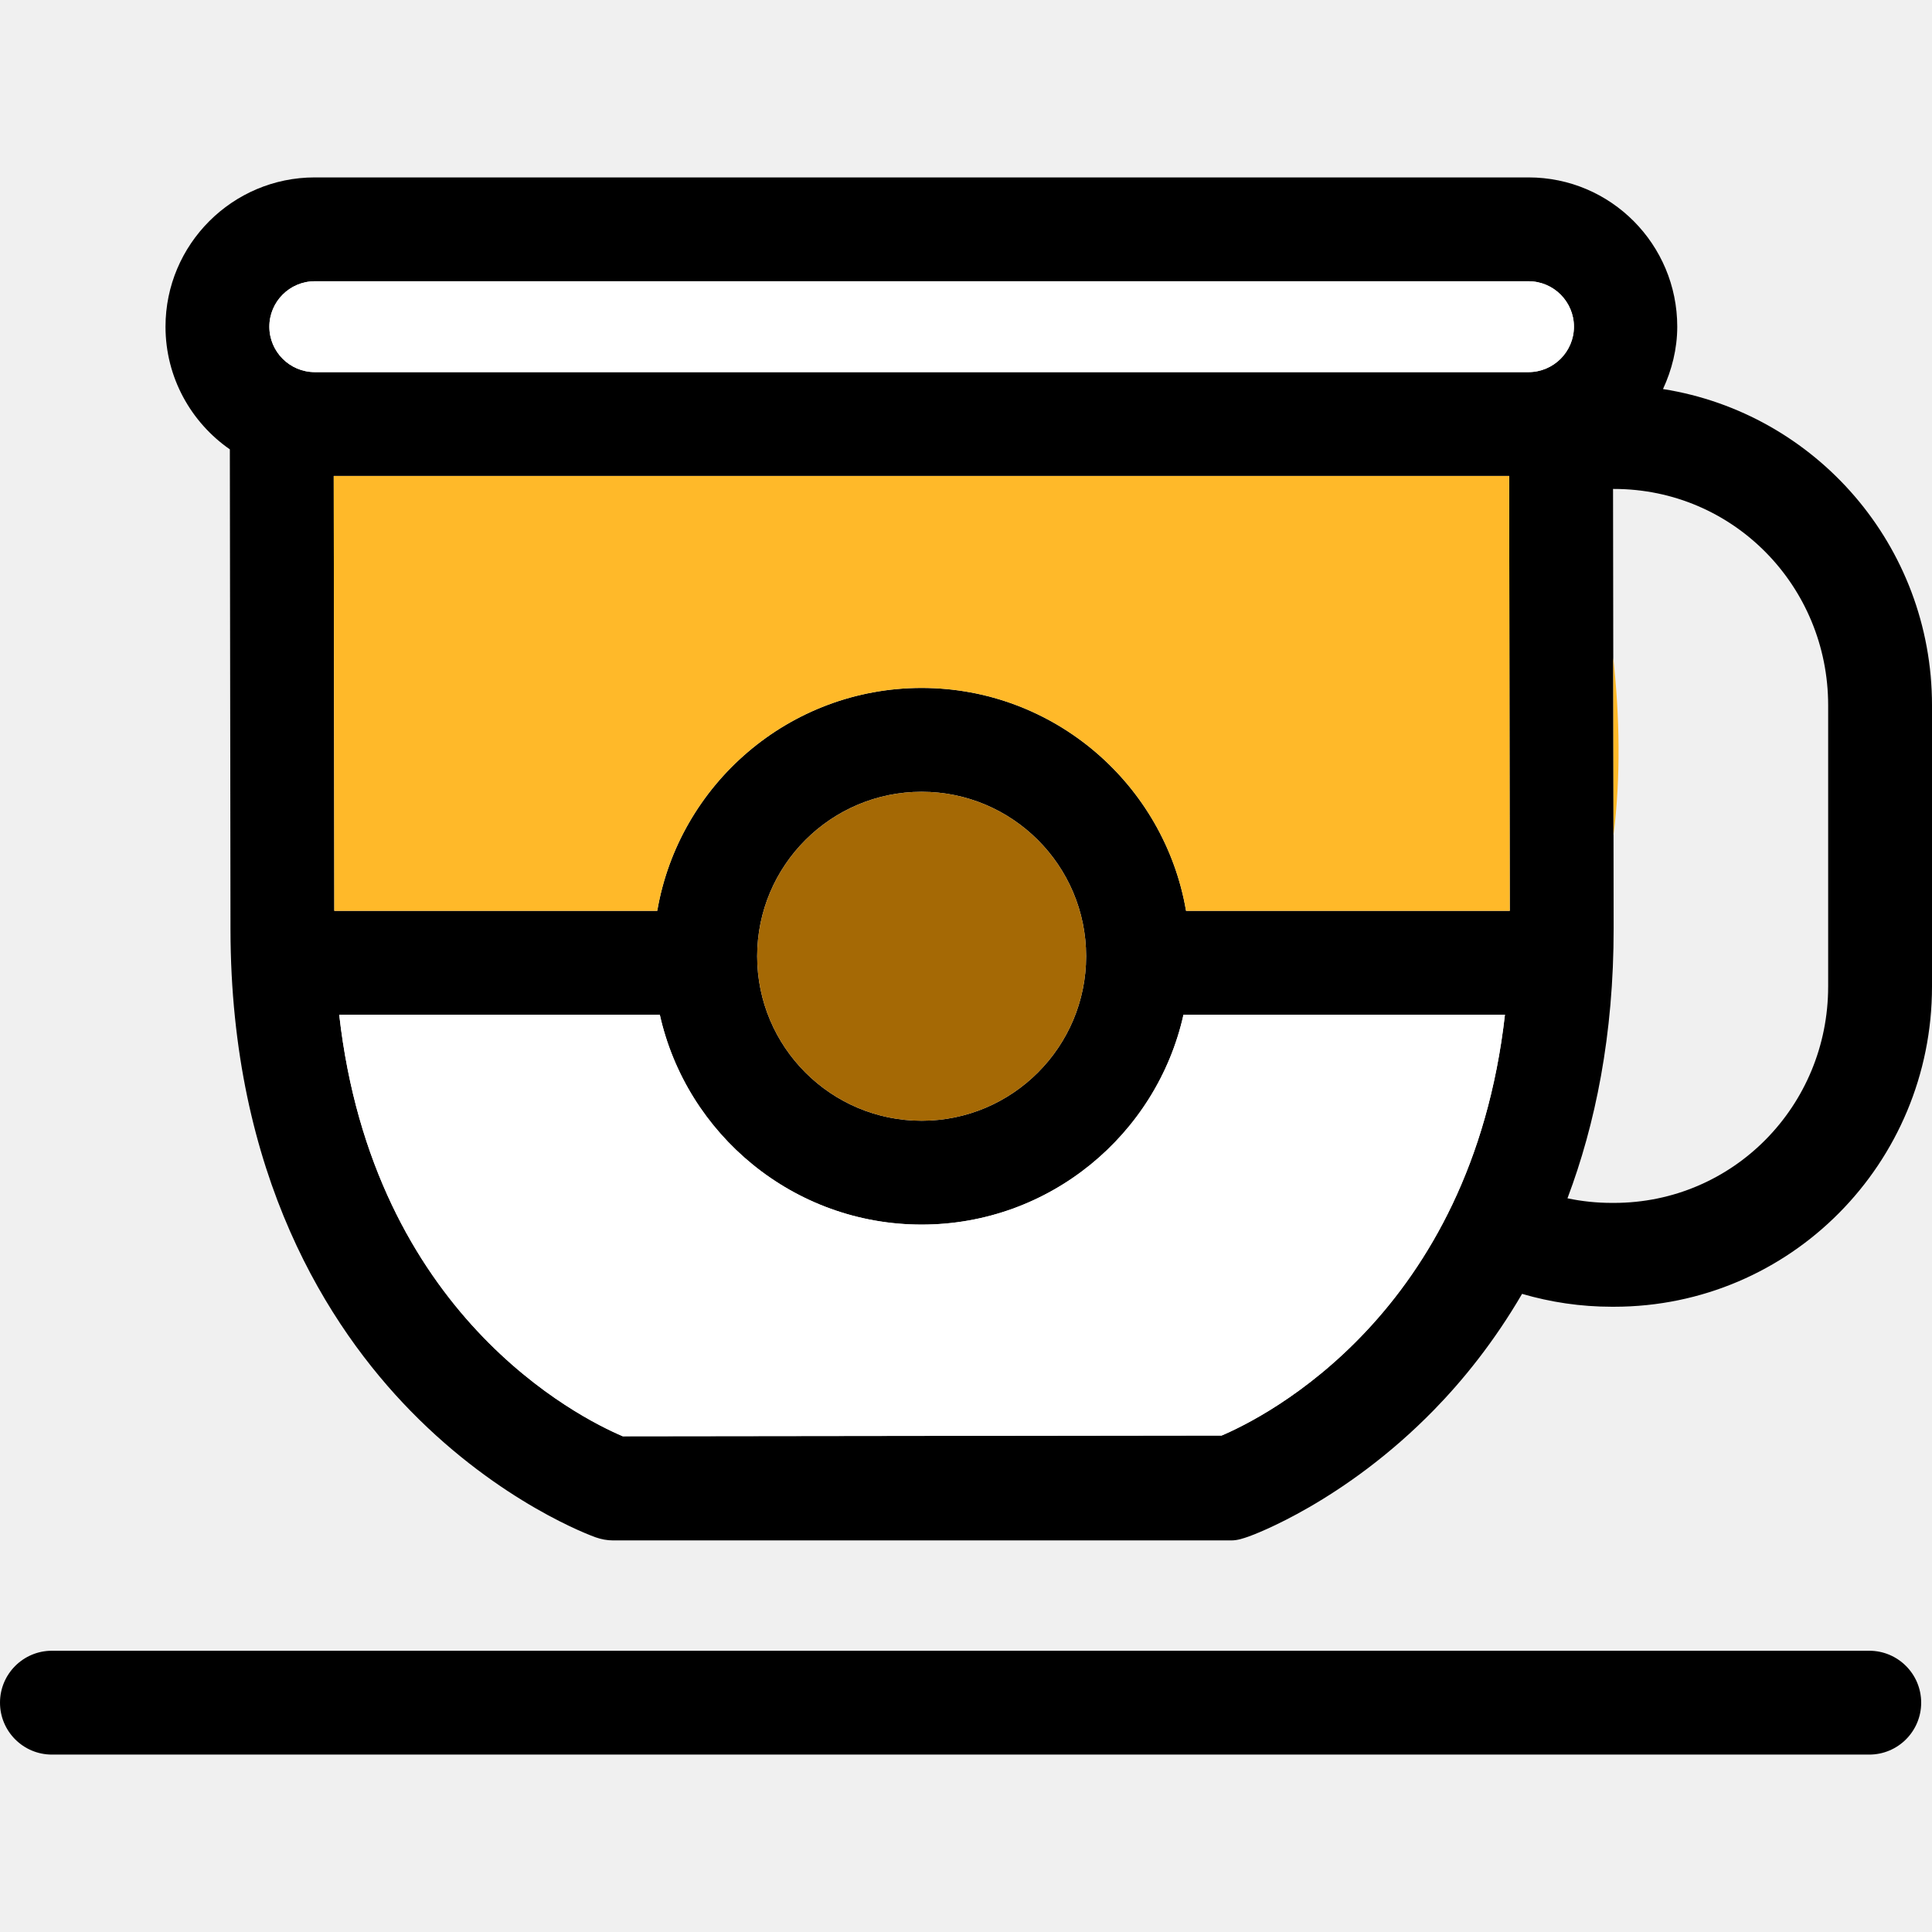
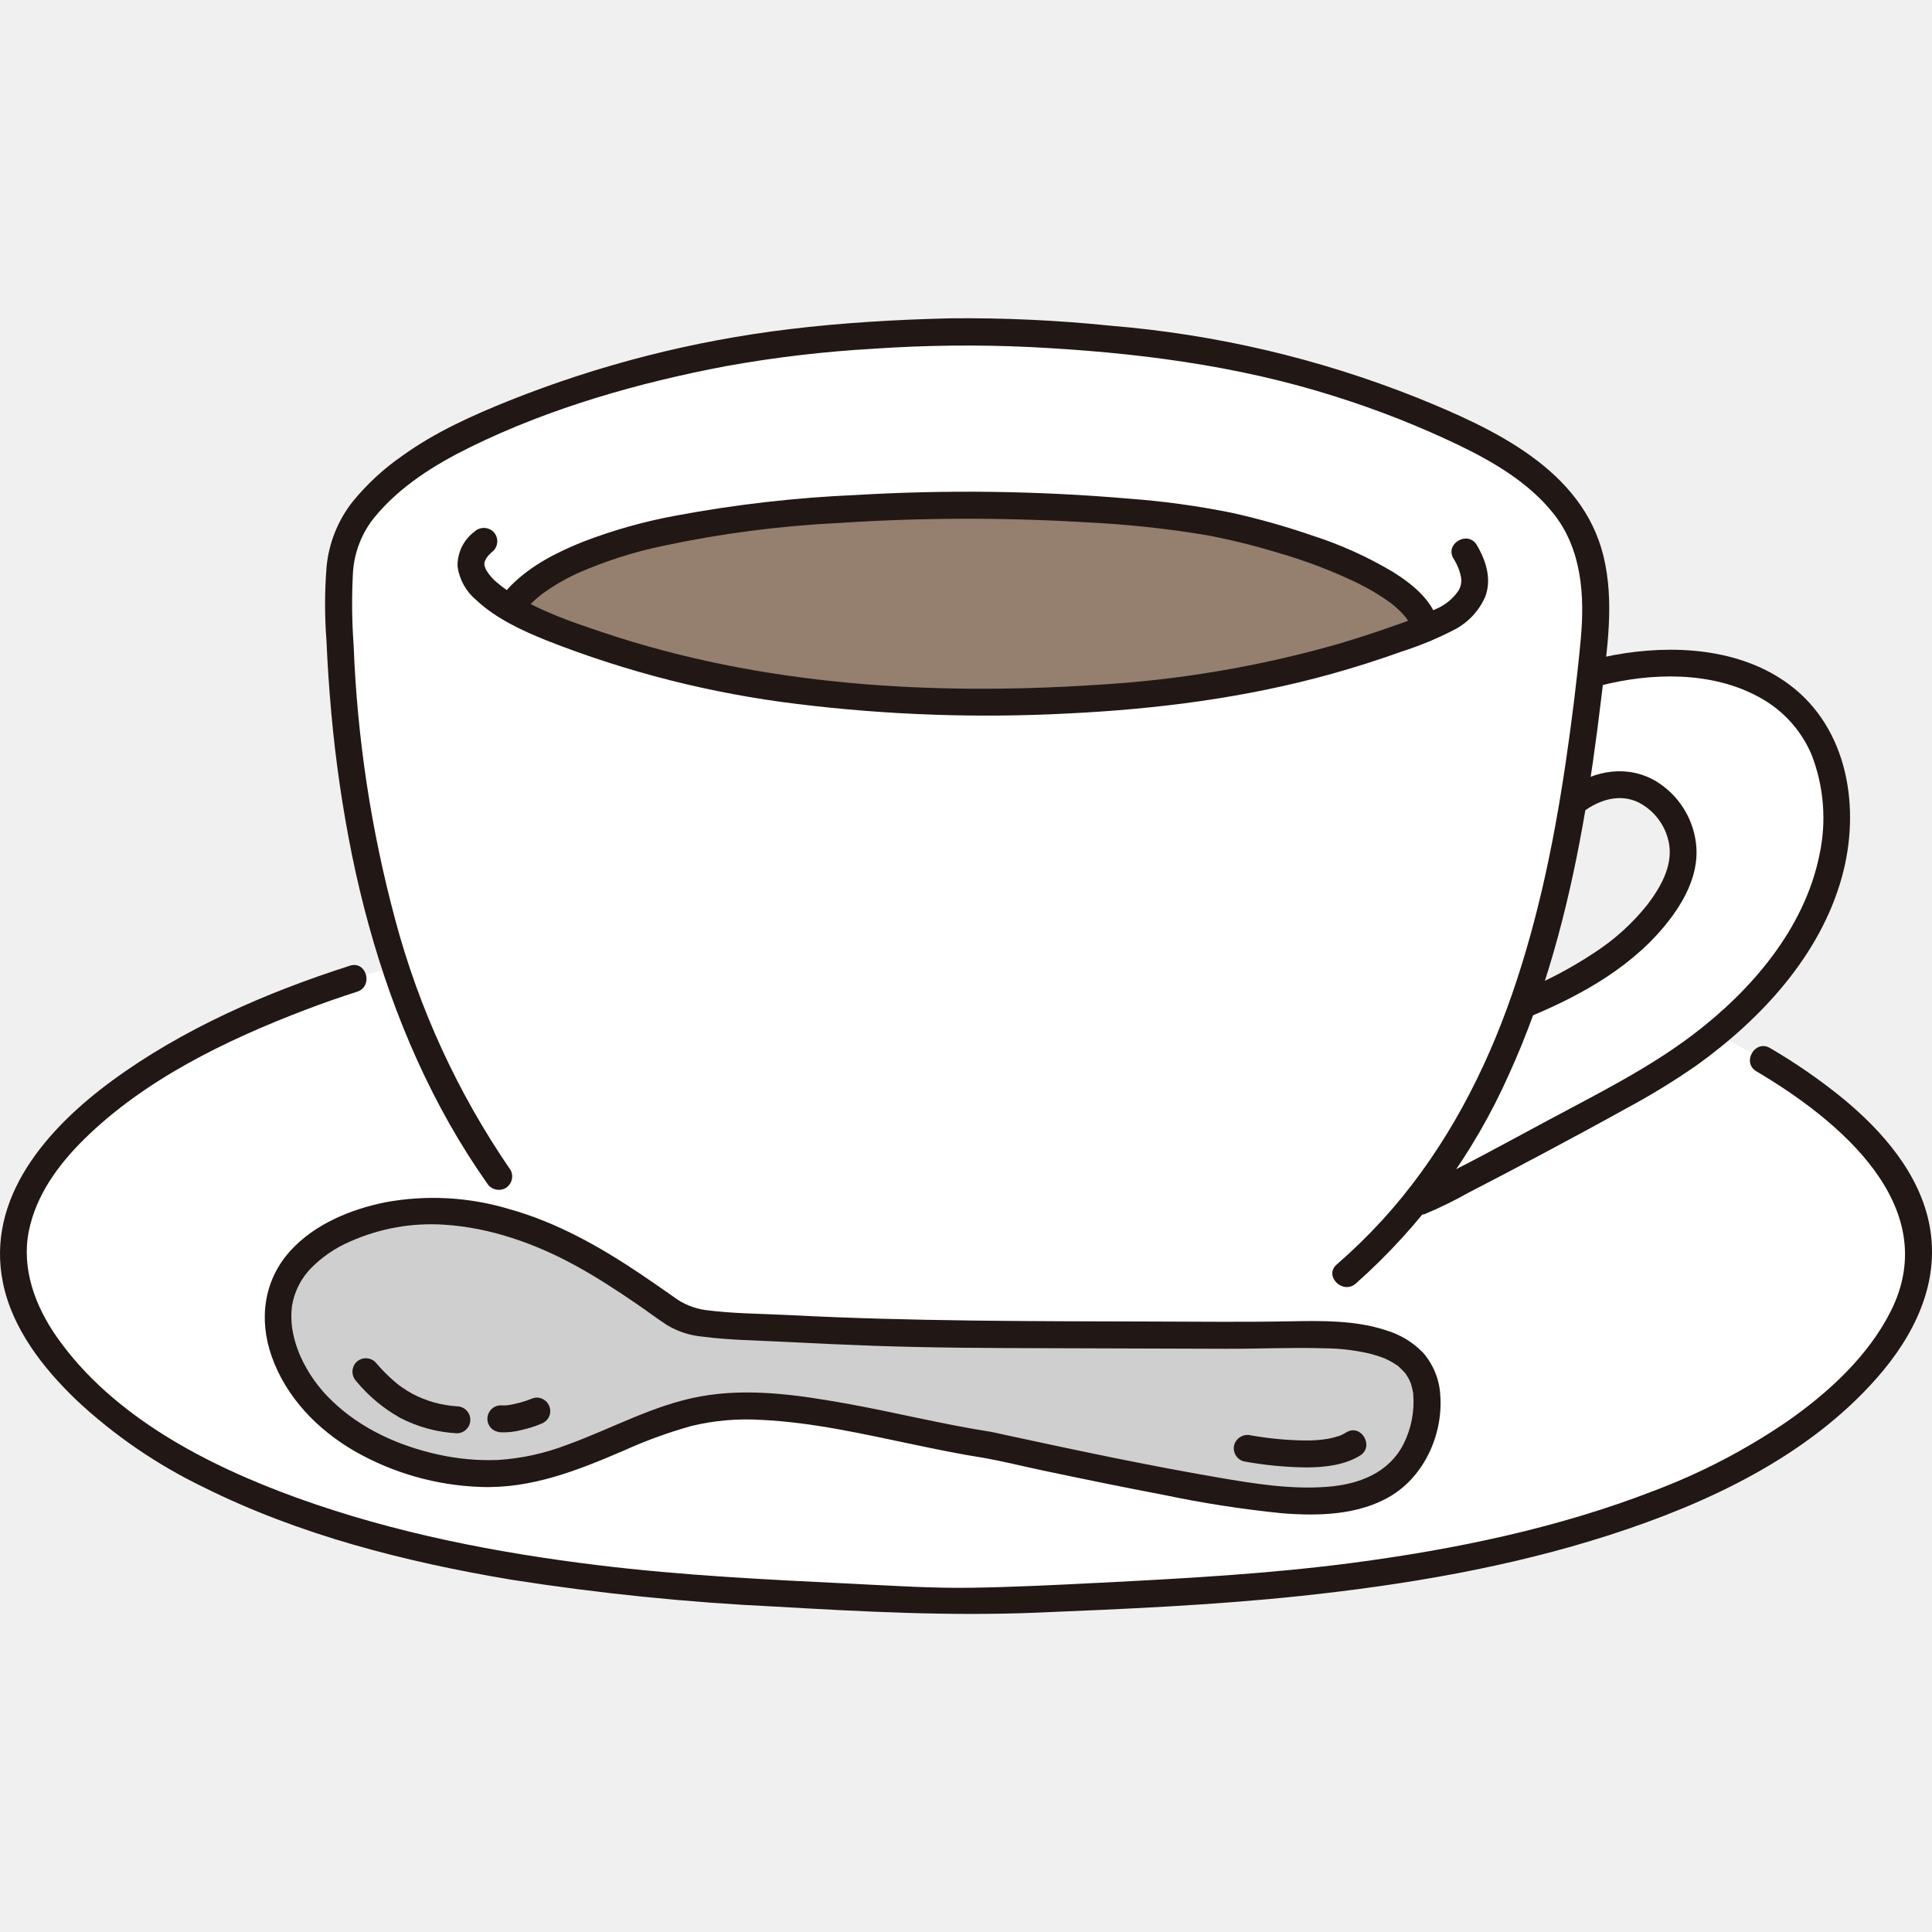
- <svg xmlns="http://www.w3.org/2000/svg" version="1.1" id="Capa_1" x="0px" y="0px" viewBox="0 0 297.667 297.667" style="enable-background:new 0 0 297.667 297.667;" xml:space="preserve">
-   <g>
-     <path d="M256.222,59.942c1.352-2.926,2.195-6.179,2.195-9.608c0-12.683-10.234-23-22.917-23h-187c-12.683,0-23,10.317-23,23   c0,7.822,3.929,14.742,9.913,18.898c0.025,17.588,0.063,44.955,0.098,73.971c0.047,37.907,15.128,61.277,27.771,74.205   c13.861,14.172,27.895,19.239,28.485,19.448c0.855,0.301,1.755,0.477,2.661,0.477c0.003,0,0.007,0,0.01,0h95.312   c0.907-0.001,1.816-0.309,2.671-0.611c0.592-0.21,14.65-5.291,28.518-19.493c4.48-4.589,9.262-10.494,13.57-17.881   c4.39,1.284,9.025,1.985,13.824,1.985h0.334c27.202,0,49-22.131,49-49.334v-43.332C297.667,84.091,279.769,63.66,256.222,59.942z    M142,172.675c-13.974,0-25.342-11.368-25.342-25.342s11.368-25.342,25.342-25.342s25.342,11.368,25.342,25.342   S155.974,172.675,142,172.675z M232.612,140.333h-49.875c-3.337-19.473-20.328-34.342-40.737-34.342s-37.4,14.869-40.737,34.342   H51.507c-0.03-25.784-0.063-50.038-0.088-67H232.52C232.545,90.332,232.579,114.58,232.612,140.333z M235.5,57.333h-187   c-3.859,0-7-3.141-7-7s3.141-7,7-7h187c3.859,0,7,3.141,7,7S239.359,57.333,235.5,57.333z M101.657,156.333   c4.12,18.48,20.639,32.342,40.343,32.342s36.223-13.861,40.343-32.342h49.527c-5.221,46.174-37.037,62.032-43.65,64.842   l-92.272,0.111c-6.695-2.84-38.45-18.689-43.685-64.953H101.657z M281.667,151.999c0,18.381-14.62,33.334-33,33.334h-0.334   c-2.341,0-4.625-0.245-6.83-0.707c4.276-11.35,7.134-25.123,7.113-41.66c-0.006-4.824-0.013-9.601-0.018-14.296   c-0.013-9.555-0.026-18.767-0.038-27.318c-0.013-9.668-0.025-18.489-0.036-26.019h0.144c18.38,0,33,14.953,33,33.334V151.999z" />
-     <path style="fill:#FFFFFF;" d="M95.947,221.287l92.272-0.111c6.613-2.81,38.43-18.668,43.65-64.842h-49.527   c-4.12,18.48-20.639,32.342-40.343,32.342s-36.223-13.861-40.343-32.342H52.263C57.497,202.597,89.252,218.447,95.947,221.287z" />
-     <path style="fill:#FFB929;" d="M248.56,101.352c0.012,8.552,0.025,17.764,0.038,27.318   C249.726,119.757,249.553,110.407,248.56,101.352z" />
-     <path style="fill:#FFB929;" d="M51.419,73.334c0.025,16.962,0.058,41.216,0.088,67h49.756   c3.337-19.473,20.328-34.342,40.737-34.342s37.4,14.869,40.737,34.342h49.875c-0.033-25.754-0.067-50.001-0.092-67H51.419z" />
-     <path d="M288,254.333H8c-4.418,0-8,3.582-8,8s3.582,8,8,8h280c4.418,0,8-3.582,8-8S292.418,254.333,288,254.333z" />
-     <path style="fill:#FFFFFF;" d="M235.5,43.333h-187c-3.859,0-7,3.141-7,7s3.141,7,7,7h187c3.859,0,7-3.141,7-7   S239.359,43.333,235.5,43.333z" />
-     <path style="fill:#A56905;" d="M142,121.992c-13.974,0-25.342,11.368-25.342,25.342s11.368,25.342,25.342,25.342   s25.342-11.368,25.342-25.342S155.974,121.992,142,121.992z" />
-   </g>
-   <g>
- </g>
-   <g>
- </g>
-   <g>
- </g>
-   <g>
- </g>
-   <g>
- </g>
-   <g>
- </g>
-   <g>
- </g>
-   <g>
- </g>
-   <g>
- </g>
-   <g>
- </g>
-   <g>
- </g>
-   <g>
- </g>
-   <g>
- </g>
-   <g>
- </g>
-   <g>
- </g>
+ <svg xmlns="http://www.w3.org/2000/svg" width="800px" height="800px" viewBox="0 -56.62 343.917 343.917">
+   <defs>
+     <style>.a{fill:#ffffff;}.b{fill:#211715;}.c{fill:#cfcfcf;}.d{fill:#957f6e;}</style>
+   </defs>
+   <path class="a" d="M288.4,120.146c28.9,10.669,70.7,34.472,45.321,65.294-22.824,27.72-71.873,36.684-105.487,39.973-10.053.984-43.336,2.88-56.266,3.013-12.926-.133-46.212-2.029-56.265-3.013C82.085,222.124,33.036,213.16,10.212,185.44c-29.929-36.349,33.577-62.936,59.16-69.731Z" />
+   <path class="b" d="M312.658,134.09c14.409,8.5,33.332,23.89,23.945,42.648-4.032,8.06-11.188,14.6-18.494,19.69a112.3,112.3,0,0,1-23.7,12.333c-17.109,6.63-35.3,10.4-53.452,12.8-14.993,1.982-30.1,2.8-45.2,3.568-7.577.387-15.162.766-22.749.886-7.121.113-14.284-.37-21.394-.715-15.046-.73-30.133-1.467-45.094-3.29C88.374,219.8,70.2,216.27,52.973,210.05c-15.907-5.743-32.828-14.41-42.811-28.6-3.874-5.508-6.368-12.185-5.038-18.874,1.274-6.412,5.232-11.846,9.805-16.358,10.8-10.656,25.295-17.675,39.318-23.034q4.617-1.765,9.325-3.271c2.931-.937,1.678-5.573-1.276-4.629-14.87,4.755-29.747,11.228-42.381,20.5C8.525,144.15-2.59,156.554.534,171.78c1.677,8.17,7.159,15.155,13.043,20.809a91.031,91.031,0,0,0,22.481,15.442c17.211,8.61,36.181,13.416,55.082,16.572a438.739,438.739,0,0,0,47.1,4.781c15.434.893,30.81,1.7,46.265,1.066,15.678-.647,31.436-1.318,47.047-2.975,18.578-1.973,37.179-5.113,54.993-10.855C303.985,211,321.754,202.687,334.08,188.7c6.619-7.508,11.289-16.824,9.424-27.038-1.7-9.321-8.48-17.027-15.585-22.854a101.347,101.347,0,0,0-12.839-8.867c-2.666-1.573-5.084,2.575-2.422,4.145Z" />
+   <path class="c" d="M175.707,200.57c-14.039-2.17-33.227-7.966-47.094-6.744-14.584,1.285-25.761,11.638-40.843,11.87-15.4.236-33.878-8.15-37.757-23.717-4.278-17.165,17.185-24.245,30.22-22.9,15.976,1.653,26.648,8.891,39.449,17.912,2.771,2.055,6.952,2.1,10.141,2.292,14.7.869,29.854,1.594,44.416,1.651,15.733.062,32.858.067,48.541.166,11.91.075,34.82-3.074,30.775,15.811-3.4,15.892-20.3,14.514-33.872,12.371C204.275,206.852,175.952,200.608,175.707,200.57Z" />
+   <path class="b" d="M176.345,198.256c-8.683-1.357-17.22-3.512-25.87-5.06-8.457-1.513-17.28-2.79-25.823-1.232-8.348,1.522-15.8,5.76-23.711,8.611a41.508,41.508,0,0,1-12.352,2.7,41.784,41.784,0,0,1-10.636-.98c-6.907-1.518-13.7-4.567-18.824-9.523a25.213,25.213,0,0,1-5.675-8.011,20.36,20.36,0,0,1-1.469-5.1,16.093,16.093,0,0,1-.126-1.971,14.484,14.484,0,0,1,.13-1.925,12.565,12.565,0,0,1,3.444-6.707,21.831,21.831,0,0,1,6.846-4.655,35.417,35.417,0,0,1,16.747-3.017c8.229.51,16.247,3.354,23.431,7.289,3.771,2.065,7.378,4.417,10.923,6.845,1.806,1.237,3.56,2.568,5.393,3.763a14.868,14.868,0,0,0,6.274,2.03c4.833.635,9.794.675,14.659.93q7.886.414,15.775.7c10.454.372,20.907.406,31.366.433q15.547.041,31.094.1c5.938.03,11.9-.273,17.832-.084a36.486,36.486,0,0,1,7.627.851c.59.137,1.177.293,1.755.476.28.088.559.182.835.284.136.049.271.1.407.154.421.161-.13-.065.117.049a14.924,14.924,0,0,1,1.39.714c.234.138.459.288.686.436.555.364-.023-.089.463.355.367.335.708.68,1.04,1.049.364.405-.057-.171.22.3.152.26.322.507.464.773.06.112.375.823.19.361.106.263.2.533.279.805s.155.57.216.859c.031.149.058.3.083.45.074.437,0-.092.021.184a16.762,16.762,0,0,1-1.688,8.874c-2.65,5.254-8.026,7.269-13.68,7.688-6.5.482-12.88-.552-19.216-1.637-12.709-2.176-25.335-4.863-37.936-7.582-.9-.194-1.8-.419-2.7-.582a2.466,2.466,0,0,0-2.952,1.676,2.421,2.421,0,0,0,1.676,2.952c3.549.642,7.07,1.524,10.6,2.268,7.189,1.516,14.387,2.993,21.6,4.364a200.626,200.626,0,0,0,20.818,3.232c6.514.538,13.786.383,19.547-3.1,5.943-3.6,9.226-10.922,8.758-17.784a12.537,12.537,0,0,0-3.1-7.716,15.229,15.229,0,0,0-6.651-3.985c-5.367-1.76-11.3-1.683-16.882-1.575-8.1.157-16.2.068-24.308.043-21.691-.068-43.35-.025-65.019-1.149-4.907-.254-9.941-.249-14.815-.892a12.186,12.186,0,0,1-5.758-2.391c-1.9-1.333-3.8-2.659-5.722-3.953-7.306-4.912-15.038-9.289-23.573-11.656a46.916,46.916,0,0,0-22-1.182c-6.15,1.241-12.586,3.9-16.877,8.631-4.749,5.237-5.65,12.212-3.329,18.786,2.59,7.339,8.192,13.088,14.854,16.931a48.666,48.666,0,0,0,22.3,6.318c9.085.344,17.294-2.939,25.488-6.449a83.477,83.477,0,0,1,12.073-4.4,41.716,41.716,0,0,1,12.417-1.089c9.167.428,18.2,2.517,27.148,4.387,4.127.862,8.257,1.718,12.423,2.368a2.475,2.475,0,0,0,2.952-1.676A2.418,2.418,0,0,0,176.345,198.256Z" />
+   <path class="b" d="M63.425,189.258a27.683,27.683,0,0,0,7.784,6.5,24.638,24.638,0,0,0,10.112,2.761,2.4,2.4,0,1,0,0-4.8,19.734,19.734,0,0,1-7.888-2.214,21.243,21.243,0,0,1-1.829-1.134q-.187-.13-.374-.265c.014.01-.493-.368-.31-.227.2.154-.263-.211-.3-.244q-.227-.186-.448-.376a31.076,31.076,0,0,1-3.35-3.4,2.421,2.421,0,0,0-3.394,0,2.448,2.448,0,0,0,0,3.394Z" />
+   <path class="b" d="M89.159,198.349A12.925,12.925,0,0,0,93,197.9a21.724,21.724,0,0,0,3.189-1.013,2.627,2.627,0,0,0,1.434-1.1,2.4,2.4,0,0,0-.861-3.283,2.321,2.321,0,0,0-1.849-.242,19.9,19.9,0,0,1-4.74,1.3l.638-.086a8.176,8.176,0,0,1-1.647.07,2.4,2.4,0,0,0-1.7,4.1,2.658,2.658,0,0,0,1.7.7Z" />
+   <path class="b" d="M221.386,203.514A65.984,65.984,0,0,0,232.7,204.6c3.182-.033,6.613-.408,9.385-2.1,2.633-1.606.224-5.759-2.423-4.145-.253.155-.513.289-.774.428q-.382.174-.059.036-.22.087-.444.165a13.773,13.773,0,0,1-1.945.51,22.689,22.689,0,0,1-4.043.307,59.625,59.625,0,0,1-9.733-.913,2.473,2.473,0,0,0-2.953,1.676,2.419,2.419,0,0,0,1.677,2.952Z" />
+   <path class="a" d="M88.775,152.806C68.263,123.689,61.119,86.637,60.324,51.615c-.091-4-.074-8.086,1.169-11.892,2.175-6.66,10.379-12.99,16.479-16.436C93.281,14.638,120.809,6.145,144.942,3.9c9.386-.873,18.347-1.385,27.111-1.515,8.766.13,17.726.642,27.111,1.515a178.186,178.186,0,0,1,50.609,11.848c11.066,4.44,25.487,10.466,31.26,21.62,3.258,6.3,3.411,13.74,2.668,20.79-4.256,40.389-11.624,83.877-44.049,112.013Z" />
+   <path class="d" d="M96.419,54.439a51.772,51.772,0,0,1-5.67-2.85c10.19-14.55,48.692-17.091,64.305-17.829,17.48-.827,38.036-.672,58.481,2.252,8.172,1.168,38.383,8.76,40.207,19.2a182.788,182.788,0,0,1-50.609,11.849q-13.543,1.26-27.111,1.275-13.554-.035-27.111-1.275A182.772,182.772,0,0,1,98.3,55.216C97.738,55,97.1,54.734,96.419,54.439Z" />
+   <path class="a" d="M326.481,94.6c-2.756,17.382-17.582,31.83-31.66,40.274-9,5.4-39.307,21.376-41.839,22.308,0,0-.553.2-1.467.546,8.236-10.355,14.584-22.47,19.39-35.354l.882-.368c10.137-4.2,22.562-11.443,26.981-22.385,4.115-10.187-7.3-22.222-18.288-13.717,1.3-7.61,2.2-15.184,2.77-22.533l.794-.209c9.61-2.529,20.736-2.521,29.249,1.694,7.338,3.634,12.734,10.395,13.545,21.352A36.351,36.351,0,0,1,326.481,94.6Z" />
+   <path class="b" d="M84.433,38.039a7.5,7.5,0,0,0-2.982,6.207,9.5,9.5,0,0,0,3.3,5.932c3.525,3.292,8.094,5.418,12.523,7.2A181.266,181.266,0,0,0,141.946,68.7a276.2,276.2,0,0,0,48.373,1.675c15.775-.775,31.48-2.789,46.718-7.035q6.3-1.757,12.465-3.973a60.834,60.834,0,0,0,9.211-3.8,12.111,12.111,0,0,0,5.643-5.884c1.24-3.146.178-6.519-1.477-9.29-1.582-2.649-5.734-.238-4.144,2.423a9.33,9.33,0,0,1,1.353,3.381,3.477,3.477,0,0,1-.452,2.309,9.179,9.179,0,0,1-4.055,3.3,62.706,62.706,0,0,1-7.355,2.942Q243.162,56.56,238,58.073a197.865,197.865,0,0,1-42.746,7.218c-29.444,1.935-59.754.132-87.879-9.318-5.8-1.947-10.951-3.68-16.074-6.858a20.826,20.826,0,0,1-2.754-1.972,8.553,8.553,0,0,1-1.96-2.225,5.248,5.248,0,0,1-.252-.489c.206.474-.071-.32-.1-.419-.161-.65.042.493-.012-.168a3.933,3.933,0,0,1,.013-.406q-.06.4-.006.128c.046-.172.086-.343.149-.512-.162.436.224-.364.286-.455a7.891,7.891,0,0,1,1.163-1.164,2.421,2.421,0,0,0,0-3.394,2.45,2.45,0,0,0-3.394,0Z" />
+   <path class="b" d="M90.847,151.6a144.265,144.265,0,0,1-20.51-44.564,220.459,220.459,0,0,1-7.386-48.8,101.892,101.892,0,0,1-.124-12.864,17.347,17.347,0,0,1,3.92-10.014C71.266,29.9,77.416,26.074,83.7,22.982c14.255-7.008,29.963-11.477,45.527-14.425a216.959,216.959,0,0,1,26.4-3.105,239.992,239.992,0,0,1,27.613-.3c18.506.922,36.88,3.195,54.588,8.847a167.2,167.2,0,0,1,21.759,8.578c6.253,3.016,12.539,6.7,16.929,12.2,5.094,6.387,5.6,14.687,4.865,22.514-.688,7.342-1.611,14.68-2.691,21.974-2.193,14.809-5.278,29.57-10.442,43.651-5.049,13.77-12.287,26.842-22.226,37.7a100.008,100.008,0,0,1-8.074,7.861c-2.333,2.032,1.074,5.416,3.395,3.394A109.04,109.04,0,0,0,268.6,134.652c6.392-14.033,10.373-29,13.1-44.145,1.386-7.692,2.46-15.438,3.383-23.2.981-8.24,2.352-16.74.352-24.937-3.78-15.494-19.742-22.743-33.181-28.2a189,189,0,0,0-54.564-12.81A252.991,252.991,0,0,0,169.047.045c-9.507.234-19.064.781-28.507,1.929A198.341,198.341,0,0,0,90.687,14.681c-6.625,2.664-13.268,5.644-19.08,9.842a42.944,42.944,0,0,0-8.84,8.166,22.113,22.113,0,0,0-4.628,11.528A83.721,83.721,0,0,0,58.114,57.4q.278,6.455.863,12.891a231.771,231.771,0,0,0,3.692,25.356c3.411,16.639,8.951,32.967,17.338,47.781q3.088,5.456,6.7,10.59a2.464,2.464,0,0,0,3.283.861,2.421,2.421,0,0,0,.861-3.284Z" />
+   <path class="b" d="M92.943,52.629c.064-.087.128-.175.193-.262.226-.3-.213.262.029-.03.141-.17.282-.34.428-.506q.52-.593,1.089-1.14a18.65,18.65,0,0,1,2.147-1.813,36.789,36.789,0,0,1,6.074-3.492,76.433,76.433,0,0,1,15.03-4.817,196.314,196.314,0,0,1,31.489-4.1,350.418,350.418,0,0,1,43.346-.145,185.531,185.531,0,0,1,21.992,2.315A118.414,118.414,0,0,1,227.225,41.7a90.186,90.186,0,0,1,14.311,5.411,40.576,40.576,0,0,1,5.969,3.557,2.423,2.423,0,0,1,.337.261c.173.142.346.284.515.431.378.327.744.667,1.092,1.025q.456.468.866.977c.171.213-.068-.083-.083-.1.073.1.151.2.217.307.115.182.235.358.343.544s.194.367.294.549c.217.4-.108-.36.031.063a8.635,8.635,0,0,1,.31,1.131,2.423,2.423,0,0,0,2.953,1.676,2.452,2.452,0,0,0,1.676-2.953c-.791-4.187-4.65-7.22-8.042-9.356a69.782,69.782,0,0,0-14.544-6.554A130.162,130.162,0,0,0,219.1,34.631a146.719,146.719,0,0,0-18.312-2.5,336.26,336.26,0,0,0-48.386-.638,228.31,228.31,0,0,0-32.181,3.69,92.611,92.611,0,0,0-16.468,4.649c-4.6,1.844-9.172,4.163-12.713,7.7a22.478,22.478,0,0,0-2.246,2.67,2.417,2.417,0,0,0,.861,3.283,2.455,2.455,0,0,0,3.284-.861Z" />
+   <path class="b" d="M284.682,65.478c9.245-2.406,20.067-2.639,28.49,2.024a20.823,20.823,0,0,1,9.318,10.243,31.112,31.112,0,0,1,1.4,17.773c-2.652,13.154-12.092,24.134-22.534,32.052-7.943,6.023-17.031,10.537-25.788,15.234-7.557,4.054-15.1,8.248-22.863,11.9-.171.08-.344.155-.513.237-.513.247.591-.231.155-.067a2.467,2.467,0,0,0-1.676,2.952,2.418,2.418,0,0,0,2.952,1.677,76.218,76.218,0,0,0,7.81-3.824q6.912-3.562,13.769-7.234c4.753-2.536,9.5-5.093,14.206-7.709a127.674,127.674,0,0,0,12.6-7.708c11.5-8.261,22.011-19.579,25.869-33.525,3.353-12.121,1.177-26.412-9.385-34.276-8.775-6.533-20.834-7.154-31.232-5.233-1.292.239-2.574.528-3.846.859-2.987.778-1.72,5.409,1.276,4.629Z" />
+   <path class="b" d="M281.693,87.978c3.011-2.275,6.709-3.413,10.075-1.712a10.264,10.264,0,0,1,5.373,7.5c.577,3.886-1.572,7.612-3.868,10.625a39.33,39.33,0,0,1-9.477,8.589,73.212,73.212,0,0,1-12.647,6.71,2.48,2.48,0,0,0-1.676,2.952,2.414,2.414,0,0,0,2.952,1.676c9.36-3.9,18.665-9.139,24.886-17.361,2.919-3.859,5.219-8.541,4.59-13.493a15.05,15.05,0,0,0-7.068-10.992c-5-2.987-11.036-2.062-15.563,1.357a2.478,2.478,0,0,0-.861,3.284,2.417,2.417,0,0,0,3.284.861Z" />
</svg>
